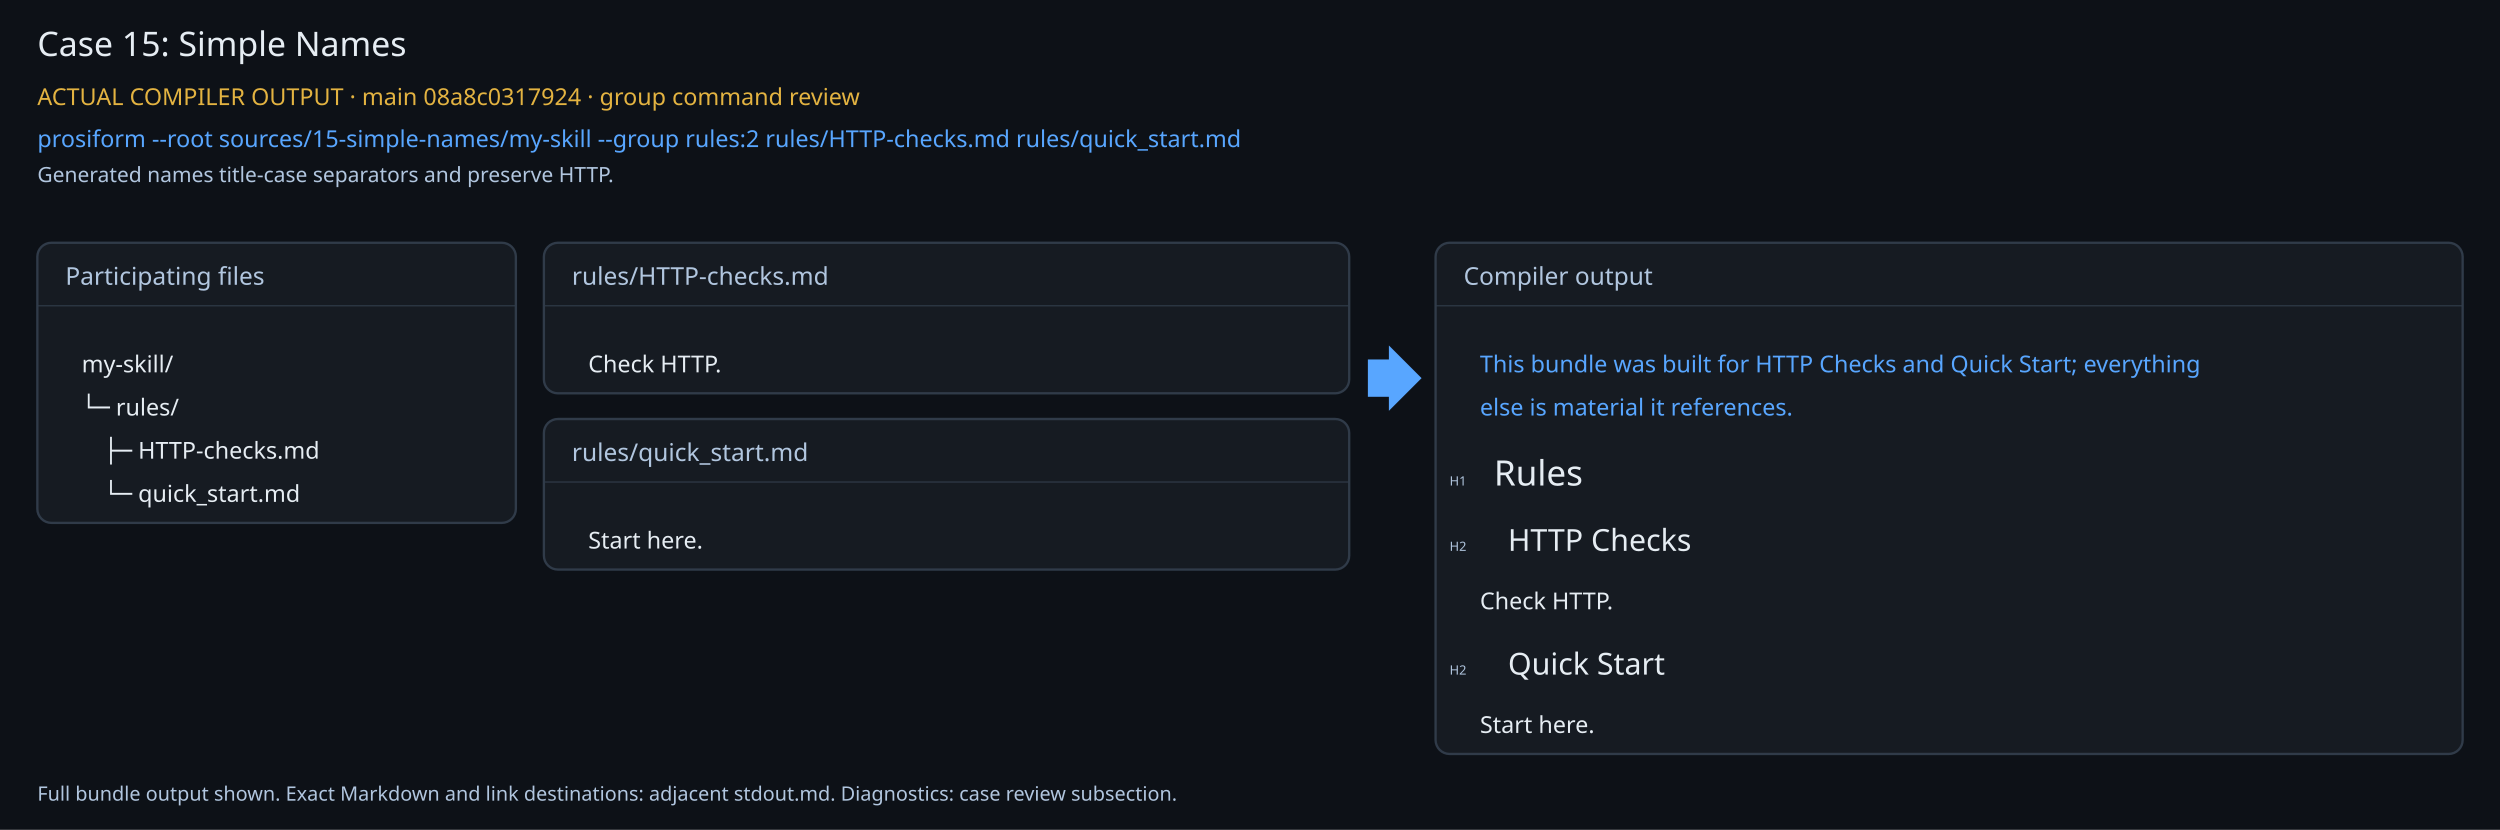
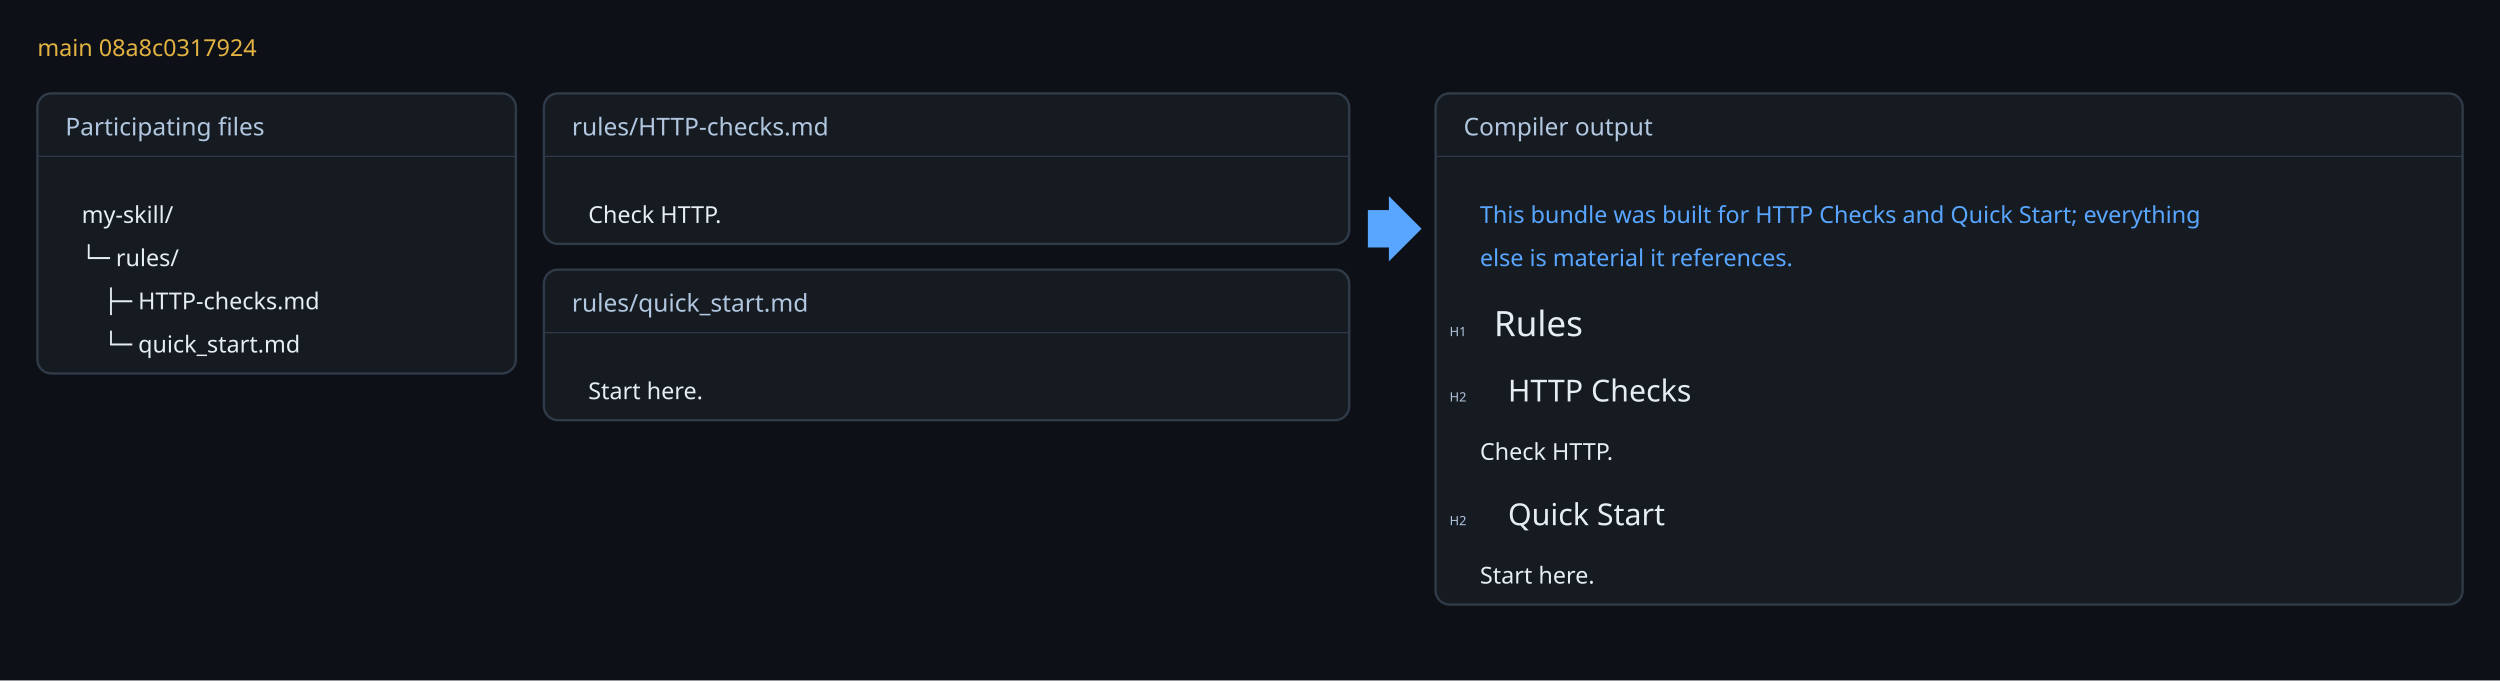
- <svg xmlns="http://www.w3.org/2000/svg" width="2142" height="711" viewBox="0 0 2142 711" role="img" aria-labelledby="title desc">
-   <rect width="2142" height="711" fill="#0d1117" />
+ <svg xmlns="http://www.w3.org/2000/svg" width="2142" height="583" viewBox="0 0 2142 583" role="img" aria-labelledby="title desc">
+   <rect width="2142" height="583" fill="#0d1117" />
  <g font-family="IBM Plex Mono" xml:space="preserve">
-     <text x="32" y="48" font-size="29" fill="#e6edf3" font-weight="400">Case 15: Simple Names</text>
-     <text x="32" y="90" font-size="20" fill="#e3b341" font-weight="400">ACTUAL COMPILER OUTPUT · main 08a8c0317924 · group command review</text>
-     <text x="32" y="126" font-size="20" fill="#58a6ff" font-weight="400">prosiform --root sources/15-simple-names/my-skill --group rules:2 rules/HTTP-checks.md rules/quick_start.md</text>
-     <text x="32" y="156" font-size="18" fill="#b1c6df" font-weight="400">Generated names title-case separators and preserve HTTP.</text>
-     <rect x="32" y="208" width="410" height="240" rx="12" fill="#161b22" stroke="#303b49" stroke-width="2" />
-     <text x="56" y="244" font-size="21" fill="#b1c6df" font-weight="400">Participating files</text>
-     <path d="M32 262 H442" stroke="#303b49" />
-     <text x="70" y="319" font-size="20" fill="#e6edf3" font-weight="400">my-skill/</text>
-     <text x="70" y="356" font-size="20" fill="#e6edf3" font-weight="400">└─ rules/</text>
-     <text x="70" y="393" font-size="20" fill="#e6edf3" font-weight="400">   ├─ HTTP-checks.md</text>
-     <text x="70" y="430" font-size="20" fill="#e6edf3" font-weight="400">   └─ quick_start.md</text>
-     <rect x="466" y="208" width="690" height="129" rx="12" fill="#161b22" stroke="#303b49" stroke-width="2" />
-     <text x="490" y="244" font-size="21" fill="#b1c6df" font-weight="400">rules/HTTP-checks.md</text>
-     <path d="M466 262 H1156" stroke="#303b49" />
-     <text x="504" y="319" font-size="20" fill="#e6edf3" font-weight="400">Check HTTP.</text>
-     <rect x="466" y="359" width="690" height="129" rx="12" fill="#161b22" stroke="#303b49" stroke-width="2" />
-     <text x="490" y="395" font-size="21" fill="#b1c6df" font-weight="400">rules/quick_start.md</text>
-     <path d="M466 413 H1156" stroke="#303b49" />
-     <text x="504" y="470" font-size="20" fill="#e6edf3" font-weight="400">Start here.</text>
-     <rect x="1230" y="208" width="880" height="438" rx="12" fill="#161b22" stroke="#303b49" stroke-width="2" />
-     <text x="1254" y="244" font-size="21" fill="#b1c6df" font-weight="400">Compiler output</text>
-     <path d="M1230 262 H2110" stroke="#303b49" />
-     <text x="1268" y="319" font-size="20" fill="#58a6ff" font-weight="400">This bundle was built for HTTP Checks and Quick Start; everything</text>
-     <text x="1268" y="356" font-size="20" fill="#58a6ff" font-weight="400">else is material it references.</text>
-     <text x="1242" y="416" font-size="11" fill="#b1c6df" font-weight="400">H1</text>
-     <text x="1280" y="416" font-size="30" fill="#e6edf3" font-weight="500">Rules</text>
-     <text x="1242" y="472" font-size="11" fill="#b1c6df" font-weight="400">H2</text>
-     <text x="1292" y="472" font-size="26" fill="#e6edf3" font-weight="500">HTTP Checks</text>
-     <text x="1268" y="522" font-size="20" fill="#e6edf3" font-weight="400">Check HTTP.</text>
-     <text x="1242" y="578" font-size="11" fill="#b1c6df" font-weight="400">H2</text>
-     <text x="1292" y="578" font-size="26" fill="#e6edf3" font-weight="500">Quick Start</text>
-     <text x="1268" y="628" font-size="20" fill="#e6edf3" font-weight="400">Start here.</text>
-     <path d="M1172 308 H1190 V296 L1218 324 L1190 352 V340 H1172Z" fill="#58a6ff" />
-     <text x="32" y="686" font-size="17" fill="#b1c6df" font-weight="400">Full bundle output shown. Exact Markdown and link destinations: adjacent stdout.md. Diagnostics: case review subsection.</text>
+     <text x="32" y="48" font-size="20" fill="#e3b341" font-weight="400">main 08a8c0317924</text>
+     <rect x="32" y="80" width="410" height="240" rx="12" fill="#161b22" stroke="#303b49" stroke-width="2" />
+     <text x="56" y="116" font-size="21" fill="#b1c6df" font-weight="400">Participating files</text>
+     <path d="M32 134 H442" stroke="#303b49" />
+     <text x="70" y="191" font-size="20" fill="#e6edf3" font-weight="400">my-skill/</text>
+     <text x="70" y="228" font-size="20" fill="#e6edf3" font-weight="400">└─ rules/</text>
+     <text x="70" y="265" font-size="20" fill="#e6edf3" font-weight="400">   ├─ HTTP-checks.md</text>
+     <text x="70" y="302" font-size="20" fill="#e6edf3" font-weight="400">   └─ quick_start.md</text>
+     <rect x="466" y="80" width="690" height="129" rx="12" fill="#161b22" stroke="#303b49" stroke-width="2" />
+     <text x="490" y="116" font-size="21" fill="#b1c6df" font-weight="400">rules/HTTP-checks.md</text>
+     <path d="M466 134 H1156" stroke="#303b49" />
+     <text x="504" y="191" font-size="20" fill="#e6edf3" font-weight="400">Check HTTP.</text>
+     <rect x="466" y="231" width="690" height="129" rx="12" fill="#161b22" stroke="#303b49" stroke-width="2" />
+     <text x="490" y="267" font-size="21" fill="#b1c6df" font-weight="400">rules/quick_start.md</text>
+     <path d="M466 285 H1156" stroke="#303b49" />
+     <text x="504" y="342" font-size="20" fill="#e6edf3" font-weight="400">Start here.</text>
+     <rect x="1230" y="80" width="880" height="438" rx="12" fill="#161b22" stroke="#303b49" stroke-width="2" />
+     <text x="1254" y="116" font-size="21" fill="#b1c6df" font-weight="400">Compiler output</text>
+     <path d="M1230 134 H2110" stroke="#303b49" />
+     <text x="1268" y="191" font-size="20" fill="#58a6ff" font-weight="400">This bundle was built for HTTP Checks and Quick Start; everything</text>
+     <text x="1268" y="228" font-size="20" fill="#58a6ff" font-weight="400">else is material it references.</text>
+     <text x="1242" y="288" font-size="11" fill="#b1c6df" font-weight="400">H1</text>
+     <text x="1280" y="288" font-size="30" fill="#e6edf3" font-weight="500">Rules</text>
+     <text x="1242" y="344" font-size="11" fill="#b1c6df" font-weight="400">H2</text>
+     <text x="1292" y="344" font-size="26" fill="#e6edf3" font-weight="500">HTTP Checks</text>
+     <text x="1268" y="394" font-size="20" fill="#e6edf3" font-weight="400">Check HTTP.</text>
+     <text x="1242" y="450" font-size="11" fill="#b1c6df" font-weight="400">H2</text>
+     <text x="1292" y="450" font-size="26" fill="#e6edf3" font-weight="500">Quick Start</text>
+     <text x="1268" y="500" font-size="20" fill="#e6edf3" font-weight="400">Start here.</text>
+     <path d="M1172 180 H1190 V168 L1218 196 L1190 224 V212 H1172Z" fill="#58a6ff" />
  </g>
</svg>
